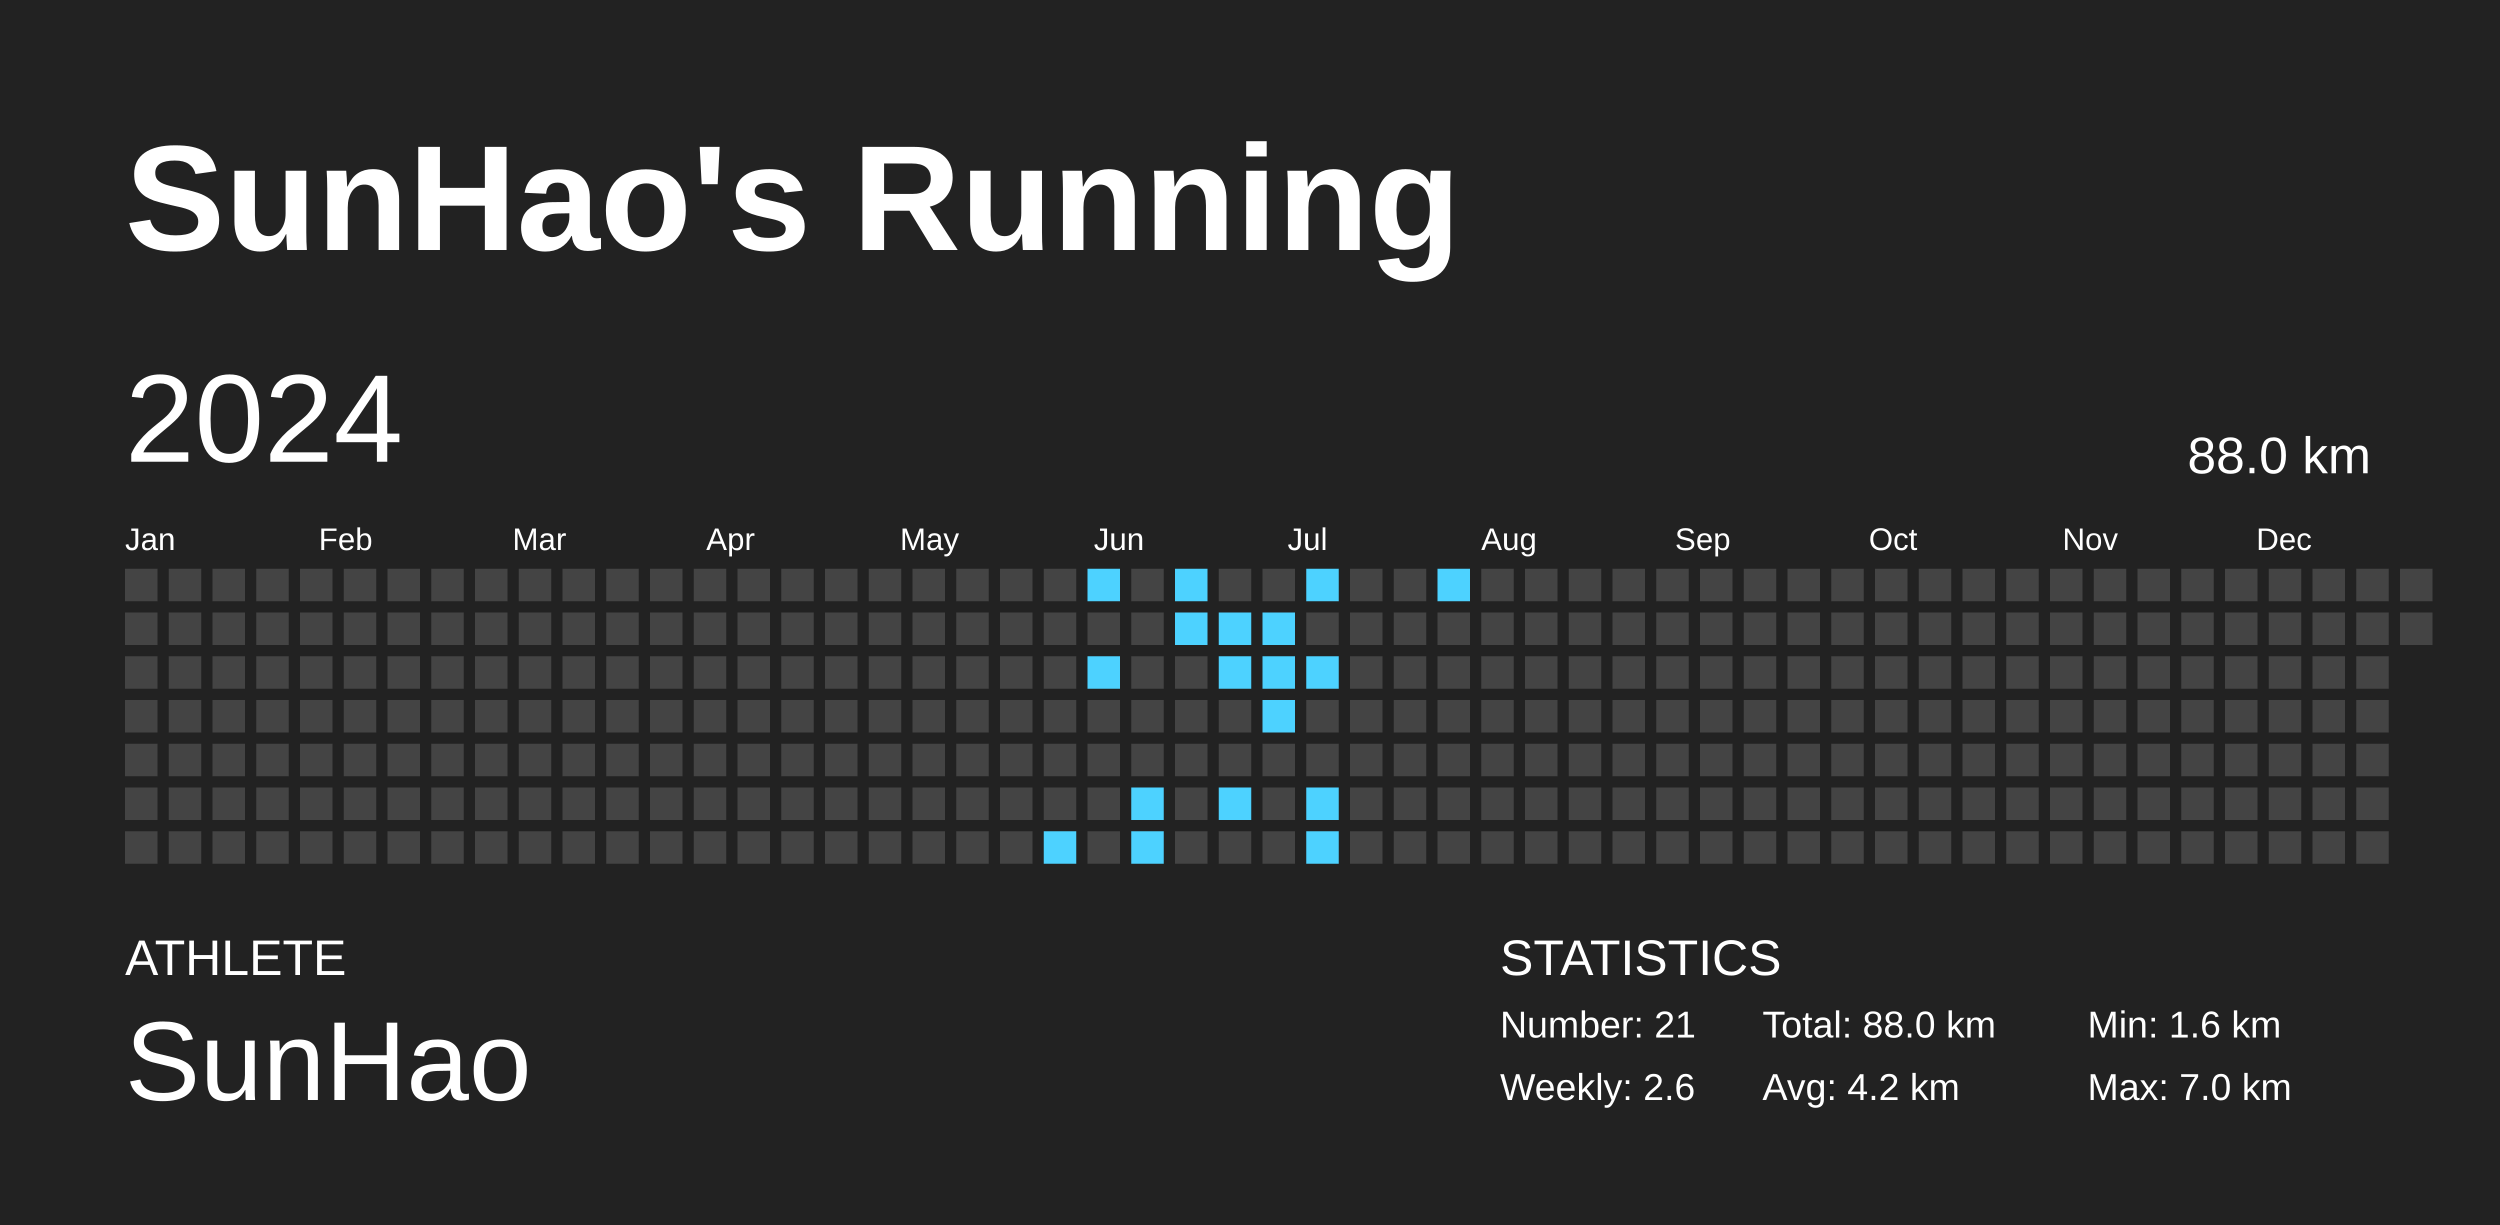
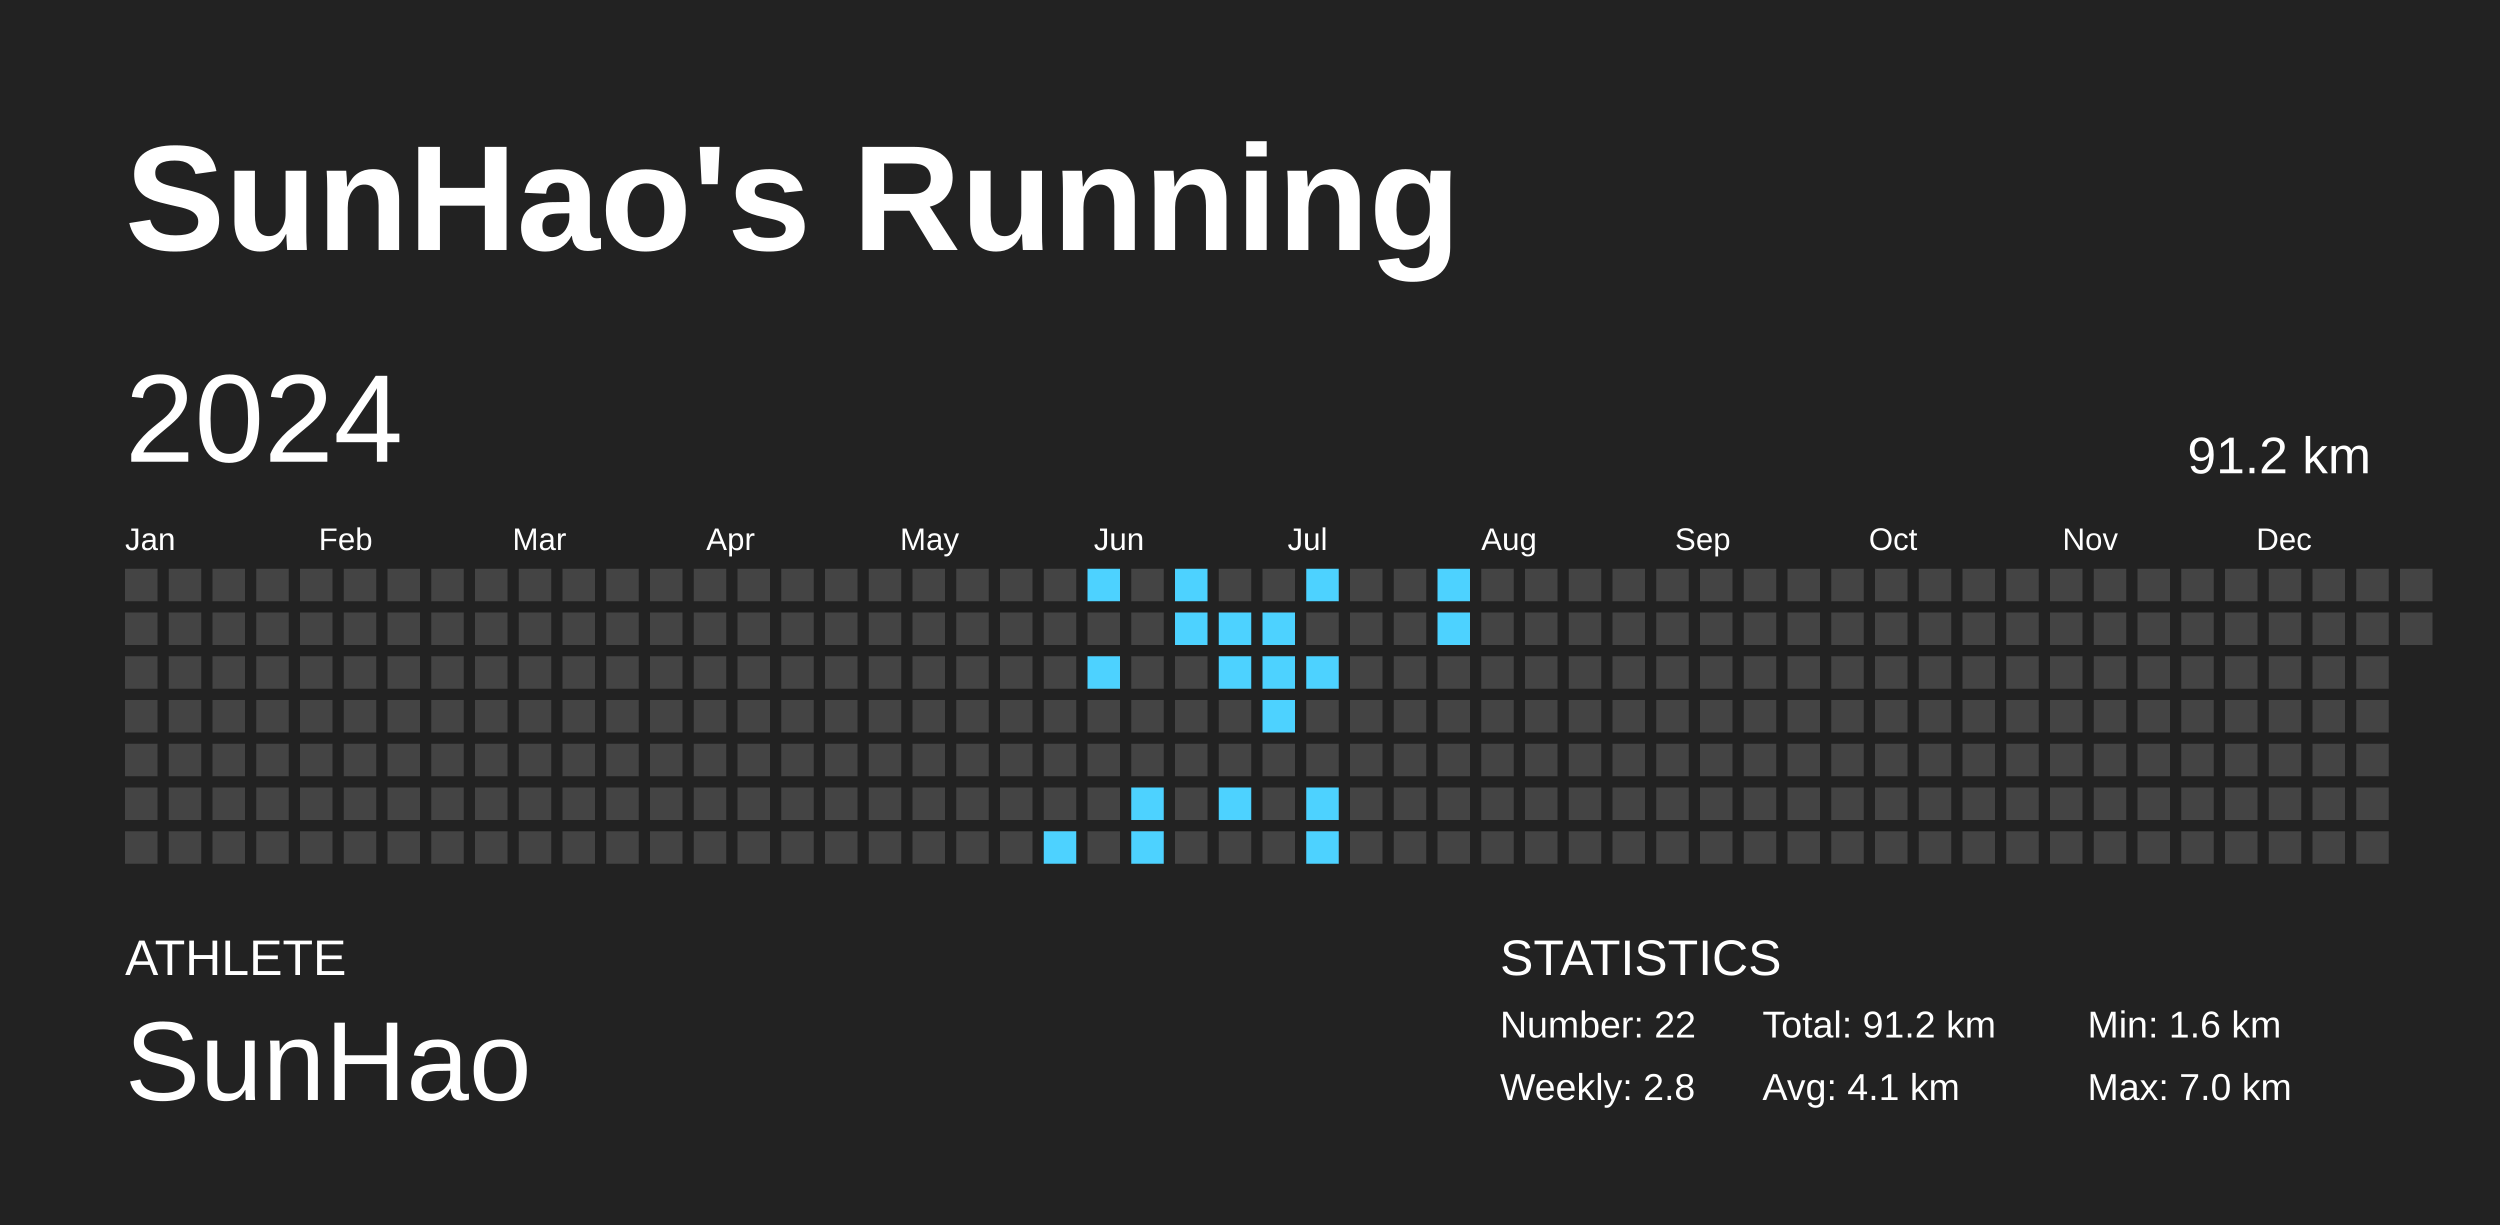
<svg xmlns="http://www.w3.org/2000/svg" baseProfile="full" height="98mm" version="1.1" viewBox="0,0,200,98" width="200mm">
  <defs />
  <rect fill="#222222" height="98" width="200" x="0" y="0" />
  <text fill="#FFFFFF" style="font-size:12px; font-family:Arial; font-weight:bold;" x="10" y="20">SunHao's Running</text>
  <text fill="#FFFFFF" style="font-size:4px; font-family:Arial" x="10" y="78">ATHLETE</text>
  <text fill="#FFFFFF" style="font-size:9px; font-family:Arial" x="10" y="88">SunHao</text>
  <text fill="#FFFFFF" style="font-size:4px; font-family:Arial" x="120" y="78">STATISTICS</text>
-   <text fill="#FFFFFF" style="font-size:3px; font-family:Arial" x="120" y="83">Number: 21</text>
-   <text fill="#FFFFFF" style="font-size:3px; font-family:Arial" x="120" y="88">Weekly: 2.6</text>
-   <text fill="#FFFFFF" style="font-size:3px; font-family:Arial" x="141" y="83">Total: 88.0 km</text>
-   <text fill="#FFFFFF" style="font-size:3px; font-family:Arial" x="141" y="88">Avg: 4.2 km</text>
+   <text fill="#FFFFFF" style="font-size:3px; font-family:Arial" x="120" y="83">Number: 22</text>
+   <text fill="#FFFFFF" style="font-size:3px; font-family:Arial" x="120" y="88">Weekly: 2.8</text>
+   <text fill="#FFFFFF" style="font-size:3px; font-family:Arial" x="141" y="83">Total: 91.2 km</text>
+   <text fill="#FFFFFF" style="font-size:3px; font-family:Arial" x="141" y="88">Avg: 4.1 km</text>
  <text fill="#FFFFFF" style="font-size:3px; font-family:Arial" x="167" y="83">Min: 1.6 km</text>
  <text fill="#FFFFFF" style="font-size:3px; font-family:Arial" x="167" y="88">Max: 7.0 km</text>
  <text dominant-baseline="hanging" fill="#FFFFFF" style="font-size:10.0px; font-family:Arial;" x="10" y="30">2024</text>
-   <text dominant-baseline="hanging" fill="#FFFFFF" style="font-size:4.125px; font-family:Arial;" x="175" y="35">88.0 km</text>
+   <text dominant-baseline="hanging" fill="#FFFFFF" style="font-size:4.125px; font-family:Arial;" x="175" y="35">91.2 km</text>
  <text fill="#FFFFFF" style="font-size:2.5px; font-family:Arial" x="10.0" y="44">Jan</text>
  <text fill="#FFFFFF" style="font-size:2.5px; font-family:Arial" x="25.5" y="44">Feb</text>
  <text fill="#FFFFFF" style="font-size:2.5px; font-family:Arial" x="41.0" y="44">Mar</text>
  <text fill="#FFFFFF" style="font-size:2.5px; font-family:Arial" x="56.5" y="44">Apr</text>
  <text fill="#FFFFFF" style="font-size:2.5px; font-family:Arial" x="72.0" y="44">May</text>
  <text fill="#FFFFFF" style="font-size:2.5px; font-family:Arial" x="87.5" y="44">Jun</text>
  <text fill="#FFFFFF" style="font-size:2.5px; font-family:Arial" x="103.0" y="44">Jul</text>
  <text fill="#FFFFFF" style="font-size:2.5px; font-family:Arial" x="118.5" y="44">Aug</text>
  <text fill="#FFFFFF" style="font-size:2.5px; font-family:Arial" x="134.0" y="44">Sep</text>
  <text fill="#FFFFFF" style="font-size:2.5px; font-family:Arial" x="149.5" y="44">Oct</text>
  <text fill="#FFFFFF" style="font-size:2.5px; font-family:Arial" x="165.0" y="44">Nov</text>
  <text fill="#FFFFFF" style="font-size:2.5px; font-family:Arial" x="180.5" y="44">Dec</text>
  <rect fill="#444444" height="2.6" width="2.6" x="10.0" y="45.5" />
  <rect fill="#444444" height="2.6" width="2.6" x="10.0" y="49.0" />
  <rect fill="#444444" height="2.6" width="2.6" x="10.0" y="52.5" />
  <rect fill="#444444" height="2.6" width="2.6" x="10.0" y="56.0" />
  <rect fill="#444444" height="2.6" width="2.6" x="10.0" y="59.5" />
  <rect fill="#444444" height="2.6" width="2.6" x="10.0" y="63.0" />
  <rect fill="#444444" height="2.6" width="2.6" x="10.0" y="66.5" />
  <rect fill="#444444" height="2.6" width="2.6" x="13.5" y="45.5" />
  <rect fill="#444444" height="2.6" width="2.6" x="13.5" y="49.0" />
  <rect fill="#444444" height="2.6" width="2.6" x="13.5" y="52.5" />
  <rect fill="#444444" height="2.6" width="2.6" x="13.5" y="56.0" />
  <rect fill="#444444" height="2.6" width="2.6" x="13.5" y="59.5" />
  <rect fill="#444444" height="2.6" width="2.6" x="13.5" y="63.0" />
  <rect fill="#444444" height="2.6" width="2.6" x="13.5" y="66.5" />
  <rect fill="#444444" height="2.6" width="2.6" x="17.0" y="45.5" />
  <rect fill="#444444" height="2.6" width="2.6" x="17.0" y="49.0" />
  <rect fill="#444444" height="2.6" width="2.6" x="17.0" y="52.5" />
  <rect fill="#444444" height="2.6" width="2.6" x="17.0" y="56.0" />
  <rect fill="#444444" height="2.6" width="2.6" x="17.0" y="59.5" />
  <rect fill="#444444" height="2.6" width="2.6" x="17.0" y="63.0" />
  <rect fill="#444444" height="2.6" width="2.6" x="17.0" y="66.5" />
  <rect fill="#444444" height="2.6" width="2.6" x="20.5" y="45.5" />
  <rect fill="#444444" height="2.6" width="2.6" x="20.5" y="49.0" />
  <rect fill="#444444" height="2.6" width="2.6" x="20.5" y="52.5" />
  <rect fill="#444444" height="2.6" width="2.6" x="20.5" y="56.0" />
  <rect fill="#444444" height="2.6" width="2.6" x="20.5" y="59.5" />
  <rect fill="#444444" height="2.6" width="2.6" x="20.5" y="63.0" />
  <rect fill="#444444" height="2.6" width="2.6" x="20.5" y="66.5" />
  <rect fill="#444444" height="2.6" width="2.6" x="24.0" y="45.5" />
  <rect fill="#444444" height="2.6" width="2.6" x="24.0" y="49.0" />
  <rect fill="#444444" height="2.6" width="2.6" x="24.0" y="52.5" />
  <rect fill="#444444" height="2.6" width="2.6" x="24.0" y="56.0" />
  <rect fill="#444444" height="2.6" width="2.6" x="24.0" y="59.5" />
  <rect fill="#444444" height="2.6" width="2.6" x="24.0" y="63.0" />
  <rect fill="#444444" height="2.6" width="2.6" x="24.0" y="66.5" />
  <rect fill="#444444" height="2.6" width="2.6" x="27.5" y="45.5" />
  <rect fill="#444444" height="2.6" width="2.6" x="27.5" y="49.0" />
  <rect fill="#444444" height="2.6" width="2.6" x="27.5" y="52.5" />
  <rect fill="#444444" height="2.6" width="2.6" x="27.5" y="56.0" />
  <rect fill="#444444" height="2.6" width="2.6" x="27.5" y="59.5" />
  <rect fill="#444444" height="2.6" width="2.6" x="27.5" y="63.0" />
  <rect fill="#444444" height="2.6" width="2.6" x="27.5" y="66.5" />
  <rect fill="#444444" height="2.6" width="2.6" x="31.0" y="45.5" />
  <rect fill="#444444" height="2.6" width="2.6" x="31.0" y="49.0" />
  <rect fill="#444444" height="2.6" width="2.6" x="31.0" y="52.5" />
  <rect fill="#444444" height="2.6" width="2.6" x="31.0" y="56.0" />
  <rect fill="#444444" height="2.6" width="2.6" x="31.0" y="59.5" />
  <rect fill="#444444" height="2.6" width="2.6" x="31.0" y="63.0" />
  <rect fill="#444444" height="2.6" width="2.6" x="31.0" y="66.5" />
  <rect fill="#444444" height="2.6" width="2.6" x="34.5" y="45.5" />
  <rect fill="#444444" height="2.6" width="2.6" x="34.5" y="49.0" />
  <rect fill="#444444" height="2.6" width="2.6" x="34.5" y="52.5" />
  <rect fill="#444444" height="2.6" width="2.6" x="34.5" y="56.0" />
  <rect fill="#444444" height="2.6" width="2.6" x="34.5" y="59.5" />
  <rect fill="#444444" height="2.6" width="2.6" x="34.5" y="63.0" />
  <rect fill="#444444" height="2.6" width="2.6" x="34.5" y="66.5" />
  <rect fill="#444444" height="2.6" width="2.6" x="38.0" y="45.5" />
  <rect fill="#444444" height="2.6" width="2.6" x="38.0" y="49.0" />
  <rect fill="#444444" height="2.6" width="2.6" x="38.0" y="52.5" />
  <rect fill="#444444" height="2.6" width="2.6" x="38.0" y="56.0" />
  <rect fill="#444444" height="2.6" width="2.6" x="38.0" y="59.5" />
  <rect fill="#444444" height="2.6" width="2.6" x="38.0" y="63.0" />
  <rect fill="#444444" height="2.6" width="2.6" x="38.0" y="66.5" />
  <rect fill="#444444" height="2.6" width="2.6" x="41.5" y="45.5" />
  <rect fill="#444444" height="2.6" width="2.6" x="41.5" y="49.0" />
  <rect fill="#444444" height="2.6" width="2.6" x="41.5" y="52.5" />
  <rect fill="#444444" height="2.6" width="2.6" x="41.5" y="56.0" />
  <rect fill="#444444" height="2.6" width="2.6" x="41.5" y="59.5" />
  <rect fill="#444444" height="2.6" width="2.6" x="41.5" y="63.0" />
  <rect fill="#444444" height="2.6" width="2.6" x="41.5" y="66.5" />
  <rect fill="#444444" height="2.6" width="2.6" x="45.0" y="45.5" />
  <rect fill="#444444" height="2.6" width="2.6" x="45.0" y="49.0" />
  <rect fill="#444444" height="2.6" width="2.6" x="45.0" y="52.5" />
  <rect fill="#444444" height="2.6" width="2.6" x="45.0" y="56.0" />
  <rect fill="#444444" height="2.6" width="2.6" x="45.0" y="59.5" />
  <rect fill="#444444" height="2.6" width="2.6" x="45.0" y="63.0" />
  <rect fill="#444444" height="2.6" width="2.6" x="45.0" y="66.5" />
  <rect fill="#444444" height="2.6" width="2.6" x="48.5" y="45.5" />
  <rect fill="#444444" height="2.6" width="2.6" x="48.5" y="49.0" />
  <rect fill="#444444" height="2.6" width="2.6" x="48.5" y="52.5" />
  <rect fill="#444444" height="2.6" width="2.6" x="48.5" y="56.0" />
  <rect fill="#444444" height="2.6" width="2.6" x="48.5" y="59.5" />
  <rect fill="#444444" height="2.6" width="2.6" x="48.5" y="63.0" />
  <rect fill="#444444" height="2.6" width="2.6" x="48.5" y="66.5" />
  <rect fill="#444444" height="2.6" width="2.6" x="52.0" y="45.5" />
  <rect fill="#444444" height="2.6" width="2.6" x="52.0" y="49.0" />
  <rect fill="#444444" height="2.6" width="2.6" x="52.0" y="52.5" />
  <rect fill="#444444" height="2.6" width="2.6" x="52.0" y="56.0" />
  <rect fill="#444444" height="2.6" width="2.6" x="52.0" y="59.5" />
  <rect fill="#444444" height="2.6" width="2.6" x="52.0" y="63.0" />
  <rect fill="#444444" height="2.6" width="2.6" x="52.0" y="66.5" />
  <rect fill="#444444" height="2.6" width="2.6" x="55.5" y="45.5" />
  <rect fill="#444444" height="2.6" width="2.6" x="55.5" y="49.0" />
  <rect fill="#444444" height="2.6" width="2.6" x="55.5" y="52.5" />
  <rect fill="#444444" height="2.6" width="2.6" x="55.5" y="56.0" />
  <rect fill="#444444" height="2.6" width="2.6" x="55.5" y="59.5" />
  <rect fill="#444444" height="2.6" width="2.6" x="55.5" y="63.0" />
  <rect fill="#444444" height="2.6" width="2.6" x="55.5" y="66.5" />
  <rect fill="#444444" height="2.6" width="2.6" x="59.0" y="45.5" />
  <rect fill="#444444" height="2.6" width="2.6" x="59.0" y="49.0" />
  <rect fill="#444444" height="2.6" width="2.6" x="59.0" y="52.5" />
  <rect fill="#444444" height="2.6" width="2.6" x="59.0" y="56.0" />
  <rect fill="#444444" height="2.6" width="2.6" x="59.0" y="59.5" />
  <rect fill="#444444" height="2.6" width="2.6" x="59.0" y="63.0" />
  <rect fill="#444444" height="2.6" width="2.6" x="59.0" y="66.5" />
  <rect fill="#444444" height="2.6" width="2.6" x="62.5" y="45.5" />
  <rect fill="#444444" height="2.6" width="2.6" x="62.5" y="49.0" />
  <rect fill="#444444" height="2.6" width="2.6" x="62.5" y="52.5" />
  <rect fill="#444444" height="2.6" width="2.6" x="62.5" y="56.0" />
  <rect fill="#444444" height="2.6" width="2.6" x="62.5" y="59.5" />
  <rect fill="#444444" height="2.6" width="2.6" x="62.5" y="63.0" />
  <rect fill="#444444" height="2.6" width="2.6" x="62.5" y="66.5" />
  <rect fill="#444444" height="2.6" width="2.6" x="66.0" y="45.5" />
  <rect fill="#444444" height="2.6" width="2.6" x="66.0" y="49.0" />
  <rect fill="#444444" height="2.6" width="2.6" x="66.0" y="52.5" />
  <rect fill="#444444" height="2.6" width="2.6" x="66.0" y="56.0" />
  <rect fill="#444444" height="2.6" width="2.6" x="66.0" y="59.5" />
  <rect fill="#444444" height="2.6" width="2.6" x="66.0" y="63.0" />
  <rect fill="#444444" height="2.6" width="2.6" x="66.0" y="66.5" />
  <rect fill="#444444" height="2.6" width="2.6" x="69.5" y="45.5" />
  <rect fill="#444444" height="2.6" width="2.6" x="69.5" y="49.0" />
  <rect fill="#444444" height="2.6" width="2.6" x="69.5" y="52.5" />
  <rect fill="#444444" height="2.6" width="2.6" x="69.5" y="56.0" />
  <rect fill="#444444" height="2.6" width="2.6" x="69.5" y="59.5" />
  <rect fill="#444444" height="2.6" width="2.6" x="69.5" y="63.0" />
  <rect fill="#444444" height="2.6" width="2.6" x="69.5" y="66.5" />
  <rect fill="#444444" height="2.6" width="2.6" x="73.0" y="45.5" />
  <rect fill="#444444" height="2.6" width="2.6" x="73.0" y="49.0" />
  <rect fill="#444444" height="2.6" width="2.6" x="73.0" y="52.5" />
  <rect fill="#444444" height="2.6" width="2.6" x="73.0" y="56.0" />
  <rect fill="#444444" height="2.6" width="2.6" x="73.0" y="59.5" />
  <rect fill="#444444" height="2.6" width="2.6" x="73.0" y="63.0" />
  <rect fill="#444444" height="2.6" width="2.6" x="73.0" y="66.5" />
  <rect fill="#444444" height="2.6" width="2.6" x="76.5" y="45.5" />
  <rect fill="#444444" height="2.6" width="2.6" x="76.5" y="49.0" />
  <rect fill="#444444" height="2.6" width="2.6" x="76.5" y="52.5" />
  <rect fill="#444444" height="2.6" width="2.6" x="76.5" y="56.0" />
  <rect fill="#444444" height="2.6" width="2.6" x="76.5" y="59.5" />
  <rect fill="#444444" height="2.6" width="2.6" x="76.5" y="63.0" />
  <rect fill="#444444" height="2.6" width="2.6" x="76.5" y="66.5" />
  <rect fill="#444444" height="2.6" width="2.6" x="80.0" y="45.5" />
  <rect fill="#444444" height="2.6" width="2.6" x="80.0" y="49.0" />
  <rect fill="#444444" height="2.6" width="2.6" x="80.0" y="52.5" />
  <rect fill="#444444" height="2.6" width="2.6" x="80.0" y="56.0" />
  <rect fill="#444444" height="2.6" width="2.6" x="80.0" y="59.5" />
  <rect fill="#444444" height="2.6" width="2.6" x="80.0" y="63.0" />
  <rect fill="#444444" height="2.6" width="2.6" x="80.0" y="66.5" />
  <rect fill="#444444" height="2.6" width="2.6" x="83.5" y="45.5" />
  <rect fill="#444444" height="2.6" width="2.6" x="83.5" y="49.0" />
  <rect fill="#444444" height="2.6" width="2.6" x="83.5" y="52.5" />
  <rect fill="#444444" height="2.6" width="2.6" x="83.5" y="56.0" />
  <rect fill="#444444" height="2.6" width="2.6" x="83.5" y="59.5" />
  <rect fill="#444444" height="2.6" width="2.6" x="83.5" y="63.0" />
  <rect fill="#4dd2ff" height="2.6" width="2.6" x="83.5" y="66.5" />
  <rect fill="#4dd2ff" height="2.6" width="2.6" x="87.0" y="45.5" />
  <rect fill="#444444" height="2.6" width="2.6" x="87.0" y="49.0" />
  <rect fill="#4dd2ff" height="2.6" width="2.6" x="87.0" y="52.5" />
  <rect fill="#444444" height="2.6" width="2.6" x="87.0" y="56.0" />
  <rect fill="#444444" height="2.6" width="2.6" x="87.0" y="59.5" />
  <rect fill="#444444" height="2.6" width="2.6" x="87.0" y="63.0" />
  <rect fill="#444444" height="2.6" width="2.6" x="87.0" y="66.5" />
  <rect fill="#444444" height="2.6" width="2.6" x="90.5" y="45.5" />
  <rect fill="#444444" height="2.6" width="2.6" x="90.5" y="49.0" />
  <rect fill="#444444" height="2.6" width="2.6" x="90.5" y="52.5" />
  <rect fill="#444444" height="2.6" width="2.6" x="90.5" y="56.0" />
  <rect fill="#444444" height="2.6" width="2.6" x="90.5" y="59.5" />
  <rect fill="#4dd2ff" height="2.6" width="2.6" x="90.5" y="63.0" />
  <rect fill="#4dd2ff" height="2.6" width="2.6" x="90.5" y="66.5" />
  <rect fill="#4dd2ff" height="2.6" width="2.6" x="94.0" y="45.5" />
  <rect fill="#4dd2ff" height="2.6" width="2.6" x="94.0" y="49.0" />
  <rect fill="#444444" height="2.6" width="2.6" x="94.0" y="52.5" />
  <rect fill="#444444" height="2.6" width="2.6" x="94.0" y="56.0" />
  <rect fill="#444444" height="2.6" width="2.6" x="94.0" y="59.5" />
  <rect fill="#444444" height="2.6" width="2.6" x="94.0" y="63.0" />
  <rect fill="#444444" height="2.6" width="2.6" x="94.0" y="66.5" />
  <rect fill="#444444" height="2.6" width="2.6" x="97.5" y="45.5" />
  <rect fill="#4dd2ff" height="2.6" width="2.6" x="97.5" y="49.0" />
  <rect fill="#4dd2ff" height="2.6" width="2.6" x="97.5" y="52.5" />
  <rect fill="#444444" height="2.6" width="2.6" x="97.5" y="56.0" />
  <rect fill="#444444" height="2.6" width="2.6" x="97.5" y="59.5" />
  <rect fill="#4dd2ff" height="2.6" width="2.6" x="97.5" y="63.0" />
  <rect fill="#444444" height="2.6" width="2.6" x="97.5" y="66.5" />
  <rect fill="#444444" height="2.6" width="2.6" x="101.0" y="45.5" />
  <rect fill="#4dd2ff" height="2.6" width="2.6" x="101.0" y="49.0" />
  <rect fill="#4dd2ff" height="2.6" width="2.6" x="101.0" y="52.5" />
  <rect fill="#4dd2ff" height="2.6" width="2.6" x="101.0" y="56.0" />
  <rect fill="#444444" height="2.6" width="2.6" x="101.0" y="59.5" />
  <rect fill="#444444" height="2.6" width="2.6" x="101.0" y="63.0" />
  <rect fill="#444444" height="2.6" width="2.6" x="101.0" y="66.5" />
  <rect fill="#4dd2ff" height="2.6" width="2.6" x="104.5" y="45.5" />
  <rect fill="#444444" height="2.6" width="2.6" x="104.5" y="49.0" />
  <rect fill="#4dd2ff" height="2.6" width="2.6" x="104.5" y="52.5" />
  <rect fill="#444444" height="2.6" width="2.6" x="104.5" y="56.0" />
  <rect fill="#444444" height="2.6" width="2.6" x="104.5" y="59.5" />
  <rect fill="#4dd2ff" height="2.6" width="2.6" x="104.5" y="63.0" />
  <rect fill="#4dd2ff" height="2.6" width="2.6" x="104.5" y="66.5" />
  <rect fill="#444444" height="2.6" width="2.6" x="108.0" y="45.5" />
  <rect fill="#444444" height="2.6" width="2.6" x="108.0" y="49.0" />
  <rect fill="#444444" height="2.6" width="2.6" x="108.0" y="52.5" />
  <rect fill="#444444" height="2.6" width="2.6" x="108.0" y="56.0" />
  <rect fill="#444444" height="2.6" width="2.6" x="108.0" y="59.5" />
  <rect fill="#444444" height="2.6" width="2.6" x="108.0" y="63.0" />
  <rect fill="#444444" height="2.6" width="2.6" x="108.0" y="66.5" />
  <rect fill="#444444" height="2.6" width="2.6" x="111.5" y="45.5" />
  <rect fill="#444444" height="2.6" width="2.6" x="111.5" y="49.0" />
  <rect fill="#444444" height="2.6" width="2.6" x="111.5" y="52.5" />
  <rect fill="#444444" height="2.6" width="2.6" x="111.5" y="56.0" />
  <rect fill="#444444" height="2.6" width="2.6" x="111.5" y="59.5" />
  <rect fill="#444444" height="2.6" width="2.6" x="111.5" y="63.0" />
  <rect fill="#444444" height="2.6" width="2.6" x="111.5" y="66.5" />
  <rect fill="#4dd2ff" height="2.6" width="2.6" x="115.0" y="45.5" />
-   <rect fill="#444444" height="2.6" width="2.6" x="115.0" y="49.0" />
+   <rect fill="#4dd2ff" height="2.6" width="2.6" x="115.0" y="49.0" />
  <rect fill="#444444" height="2.6" width="2.6" x="115.0" y="52.5" />
  <rect fill="#444444" height="2.6" width="2.6" x="115.0" y="56.0" />
  <rect fill="#444444" height="2.6" width="2.6" x="115.0" y="59.5" />
  <rect fill="#444444" height="2.6" width="2.6" x="115.0" y="63.0" />
  <rect fill="#444444" height="2.6" width="2.6" x="115.0" y="66.5" />
  <rect fill="#444444" height="2.6" width="2.6" x="118.5" y="45.5" />
  <rect fill="#444444" height="2.6" width="2.6" x="118.5" y="49.0" />
  <rect fill="#444444" height="2.6" width="2.6" x="118.5" y="52.5" />
  <rect fill="#444444" height="2.6" width="2.6" x="118.5" y="56.0" />
  <rect fill="#444444" height="2.6" width="2.6" x="118.5" y="59.5" />
  <rect fill="#444444" height="2.6" width="2.6" x="118.5" y="63.0" />
  <rect fill="#444444" height="2.6" width="2.6" x="118.5" y="66.5" />
  <rect fill="#444444" height="2.6" width="2.6" x="122.0" y="45.5" />
  <rect fill="#444444" height="2.6" width="2.6" x="122.0" y="49.0" />
  <rect fill="#444444" height="2.6" width="2.6" x="122.0" y="52.5" />
  <rect fill="#444444" height="2.6" width="2.6" x="122.0" y="56.0" />
  <rect fill="#444444" height="2.6" width="2.6" x="122.0" y="59.5" />
  <rect fill="#444444" height="2.6" width="2.6" x="122.0" y="63.0" />
  <rect fill="#444444" height="2.6" width="2.6" x="122.0" y="66.5" />
  <rect fill="#444444" height="2.6" width="2.6" x="125.5" y="45.5" />
  <rect fill="#444444" height="2.6" width="2.6" x="125.5" y="49.0" />
  <rect fill="#444444" height="2.6" width="2.6" x="125.5" y="52.5" />
  <rect fill="#444444" height="2.6" width="2.6" x="125.5" y="56.0" />
  <rect fill="#444444" height="2.6" width="2.6" x="125.5" y="59.5" />
  <rect fill="#444444" height="2.6" width="2.6" x="125.5" y="63.0" />
  <rect fill="#444444" height="2.6" width="2.6" x="125.5" y="66.5" />
  <rect fill="#444444" height="2.6" width="2.6" x="129.0" y="45.5" />
  <rect fill="#444444" height="2.6" width="2.6" x="129.0" y="49.0" />
  <rect fill="#444444" height="2.6" width="2.6" x="129.0" y="52.5" />
  <rect fill="#444444" height="2.6" width="2.6" x="129.0" y="56.0" />
  <rect fill="#444444" height="2.6" width="2.6" x="129.0" y="59.5" />
  <rect fill="#444444" height="2.6" width="2.6" x="129.0" y="63.0" />
  <rect fill="#444444" height="2.6" width="2.6" x="129.0" y="66.5" />
  <rect fill="#444444" height="2.6" width="2.6" x="132.5" y="45.5" />
  <rect fill="#444444" height="2.6" width="2.6" x="132.5" y="49.0" />
  <rect fill="#444444" height="2.6" width="2.6" x="132.5" y="52.5" />
  <rect fill="#444444" height="2.6" width="2.6" x="132.5" y="56.0" />
  <rect fill="#444444" height="2.6" width="2.6" x="132.5" y="59.5" />
  <rect fill="#444444" height="2.6" width="2.6" x="132.5" y="63.0" />
  <rect fill="#444444" height="2.6" width="2.6" x="132.5" y="66.5" />
  <rect fill="#444444" height="2.6" width="2.6" x="136.0" y="45.5" />
  <rect fill="#444444" height="2.6" width="2.6" x="136.0" y="49.0" />
  <rect fill="#444444" height="2.6" width="2.6" x="136.0" y="52.5" />
  <rect fill="#444444" height="2.6" width="2.6" x="136.0" y="56.0" />
  <rect fill="#444444" height="2.6" width="2.6" x="136.0" y="59.5" />
  <rect fill="#444444" height="2.6" width="2.6" x="136.0" y="63.0" />
  <rect fill="#444444" height="2.6" width="2.6" x="136.0" y="66.5" />
  <rect fill="#444444" height="2.6" width="2.6" x="139.5" y="45.5" />
  <rect fill="#444444" height="2.6" width="2.6" x="139.5" y="49.0" />
  <rect fill="#444444" height="2.6" width="2.6" x="139.5" y="52.5" />
  <rect fill="#444444" height="2.6" width="2.6" x="139.5" y="56.0" />
  <rect fill="#444444" height="2.6" width="2.6" x="139.5" y="59.5" />
  <rect fill="#444444" height="2.6" width="2.6" x="139.5" y="63.0" />
  <rect fill="#444444" height="2.6" width="2.6" x="139.5" y="66.5" />
  <rect fill="#444444" height="2.6" width="2.6" x="143.0" y="45.5" />
  <rect fill="#444444" height="2.6" width="2.6" x="143.0" y="49.0" />
  <rect fill="#444444" height="2.6" width="2.6" x="143.0" y="52.5" />
  <rect fill="#444444" height="2.6" width="2.6" x="143.0" y="56.0" />
  <rect fill="#444444" height="2.6" width="2.6" x="143.0" y="59.5" />
  <rect fill="#444444" height="2.6" width="2.6" x="143.0" y="63.0" />
  <rect fill="#444444" height="2.6" width="2.6" x="143.0" y="66.5" />
  <rect fill="#444444" height="2.6" width="2.6" x="146.5" y="45.5" />
  <rect fill="#444444" height="2.6" width="2.6" x="146.5" y="49.0" />
  <rect fill="#444444" height="2.6" width="2.6" x="146.5" y="52.5" />
  <rect fill="#444444" height="2.6" width="2.6" x="146.5" y="56.0" />
  <rect fill="#444444" height="2.6" width="2.6" x="146.5" y="59.5" />
  <rect fill="#444444" height="2.6" width="2.6" x="146.5" y="63.0" />
  <rect fill="#444444" height="2.6" width="2.6" x="146.5" y="66.5" />
  <rect fill="#444444" height="2.6" width="2.6" x="150.0" y="45.5" />
  <rect fill="#444444" height="2.6" width="2.6" x="150.0" y="49.0" />
  <rect fill="#444444" height="2.6" width="2.6" x="150.0" y="52.5" />
  <rect fill="#444444" height="2.6" width="2.6" x="150.0" y="56.0" />
  <rect fill="#444444" height="2.6" width="2.6" x="150.0" y="59.5" />
  <rect fill="#444444" height="2.6" width="2.6" x="150.0" y="63.0" />
  <rect fill="#444444" height="2.6" width="2.6" x="150.0" y="66.5" />
  <rect fill="#444444" height="2.6" width="2.6" x="153.5" y="45.5" />
  <rect fill="#444444" height="2.6" width="2.6" x="153.5" y="49.0" />
  <rect fill="#444444" height="2.6" width="2.6" x="153.5" y="52.5" />
  <rect fill="#444444" height="2.6" width="2.6" x="153.5" y="56.0" />
  <rect fill="#444444" height="2.6" width="2.6" x="153.5" y="59.5" />
  <rect fill="#444444" height="2.6" width="2.6" x="153.5" y="63.0" />
  <rect fill="#444444" height="2.6" width="2.6" x="153.5" y="66.5" />
  <rect fill="#444444" height="2.6" width="2.6" x="157.0" y="45.5" />
  <rect fill="#444444" height="2.6" width="2.6" x="157.0" y="49.0" />
  <rect fill="#444444" height="2.6" width="2.6" x="157.0" y="52.5" />
  <rect fill="#444444" height="2.6" width="2.6" x="157.0" y="56.0" />
  <rect fill="#444444" height="2.6" width="2.6" x="157.0" y="59.5" />
  <rect fill="#444444" height="2.6" width="2.6" x="157.0" y="63.0" />
  <rect fill="#444444" height="2.6" width="2.6" x="157.0" y="66.5" />
  <rect fill="#444444" height="2.6" width="2.6" x="160.5" y="45.5" />
  <rect fill="#444444" height="2.6" width="2.6" x="160.5" y="49.0" />
  <rect fill="#444444" height="2.6" width="2.6" x="160.5" y="52.5" />
  <rect fill="#444444" height="2.6" width="2.6" x="160.5" y="56.0" />
  <rect fill="#444444" height="2.6" width="2.6" x="160.5" y="59.5" />
  <rect fill="#444444" height="2.6" width="2.6" x="160.5" y="63.0" />
  <rect fill="#444444" height="2.6" width="2.6" x="160.5" y="66.5" />
  <rect fill="#444444" height="2.6" width="2.6" x="164.0" y="45.5" />
  <rect fill="#444444" height="2.6" width="2.6" x="164.0" y="49.0" />
  <rect fill="#444444" height="2.6" width="2.6" x="164.0" y="52.5" />
  <rect fill="#444444" height="2.6" width="2.6" x="164.0" y="56.0" />
  <rect fill="#444444" height="2.6" width="2.6" x="164.0" y="59.5" />
  <rect fill="#444444" height="2.6" width="2.6" x="164.0" y="63.0" />
  <rect fill="#444444" height="2.6" width="2.6" x="164.0" y="66.5" />
  <rect fill="#444444" height="2.6" width="2.6" x="167.5" y="45.5" />
  <rect fill="#444444" height="2.6" width="2.6" x="167.5" y="49.0" />
  <rect fill="#444444" height="2.6" width="2.6" x="167.5" y="52.5" />
  <rect fill="#444444" height="2.6" width="2.6" x="167.5" y="56.0" />
  <rect fill="#444444" height="2.6" width="2.6" x="167.5" y="59.5" />
  <rect fill="#444444" height="2.6" width="2.6" x="167.5" y="63.0" />
  <rect fill="#444444" height="2.6" width="2.6" x="167.5" y="66.5" />
  <rect fill="#444444" height="2.6" width="2.6" x="171.0" y="45.5" />
  <rect fill="#444444" height="2.6" width="2.6" x="171.0" y="49.0" />
  <rect fill="#444444" height="2.6" width="2.6" x="171.0" y="52.5" />
  <rect fill="#444444" height="2.6" width="2.6" x="171.0" y="56.0" />
  <rect fill="#444444" height="2.6" width="2.6" x="171.0" y="59.5" />
  <rect fill="#444444" height="2.6" width="2.6" x="171.0" y="63.0" />
  <rect fill="#444444" height="2.6" width="2.6" x="171.0" y="66.5" />
  <rect fill="#444444" height="2.6" width="2.6" x="174.5" y="45.5" />
  <rect fill="#444444" height="2.6" width="2.6" x="174.5" y="49.0" />
  <rect fill="#444444" height="2.6" width="2.6" x="174.5" y="52.5" />
  <rect fill="#444444" height="2.6" width="2.6" x="174.5" y="56.0" />
  <rect fill="#444444" height="2.6" width="2.6" x="174.5" y="59.5" />
  <rect fill="#444444" height="2.6" width="2.6" x="174.5" y="63.0" />
  <rect fill="#444444" height="2.6" width="2.6" x="174.5" y="66.5" />
  <rect fill="#444444" height="2.6" width="2.6" x="178.0" y="45.5" />
  <rect fill="#444444" height="2.6" width="2.6" x="178.0" y="49.0" />
  <rect fill="#444444" height="2.6" width="2.6" x="178.0" y="52.5" />
  <rect fill="#444444" height="2.6" width="2.6" x="178.0" y="56.0" />
  <rect fill="#444444" height="2.6" width="2.6" x="178.0" y="59.5" />
  <rect fill="#444444" height="2.6" width="2.6" x="178.0" y="63.0" />
  <rect fill="#444444" height="2.6" width="2.6" x="178.0" y="66.5" />
  <rect fill="#444444" height="2.6" width="2.6" x="181.5" y="45.5" />
  <rect fill="#444444" height="2.6" width="2.6" x="181.5" y="49.0" />
  <rect fill="#444444" height="2.6" width="2.6" x="181.5" y="52.5" />
  <rect fill="#444444" height="2.6" width="2.6" x="181.5" y="56.0" />
  <rect fill="#444444" height="2.6" width="2.6" x="181.5" y="59.5" />
  <rect fill="#444444" height="2.6" width="2.6" x="181.5" y="63.0" />
  <rect fill="#444444" height="2.6" width="2.6" x="181.5" y="66.5" />
  <rect fill="#444444" height="2.6" width="2.6" x="185.0" y="45.5" />
  <rect fill="#444444" height="2.6" width="2.6" x="185.0" y="49.0" />
  <rect fill="#444444" height="2.6" width="2.6" x="185.0" y="52.5" />
  <rect fill="#444444" height="2.6" width="2.6" x="185.0" y="56.0" />
  <rect fill="#444444" height="2.6" width="2.6" x="185.0" y="59.5" />
  <rect fill="#444444" height="2.6" width="2.6" x="185.0" y="63.0" />
  <rect fill="#444444" height="2.6" width="2.6" x="185.0" y="66.5" />
  <rect fill="#444444" height="2.6" width="2.6" x="188.5" y="45.5" />
  <rect fill="#444444" height="2.6" width="2.6" x="188.5" y="49.0" />
  <rect fill="#444444" height="2.6" width="2.6" x="188.5" y="52.5" />
  <rect fill="#444444" height="2.6" width="2.6" x="188.5" y="56.0" />
  <rect fill="#444444" height="2.6" width="2.6" x="188.5" y="59.5" />
  <rect fill="#444444" height="2.6" width="2.6" x="188.5" y="63.0" />
  <rect fill="#444444" height="2.6" width="2.6" x="188.5" y="66.5" />
  <rect fill="#444444" height="2.6" width="2.6" x="192.0" y="45.5" />
  <rect fill="#444444" height="2.6" width="2.6" x="192.0" y="49.0" />
</svg>
